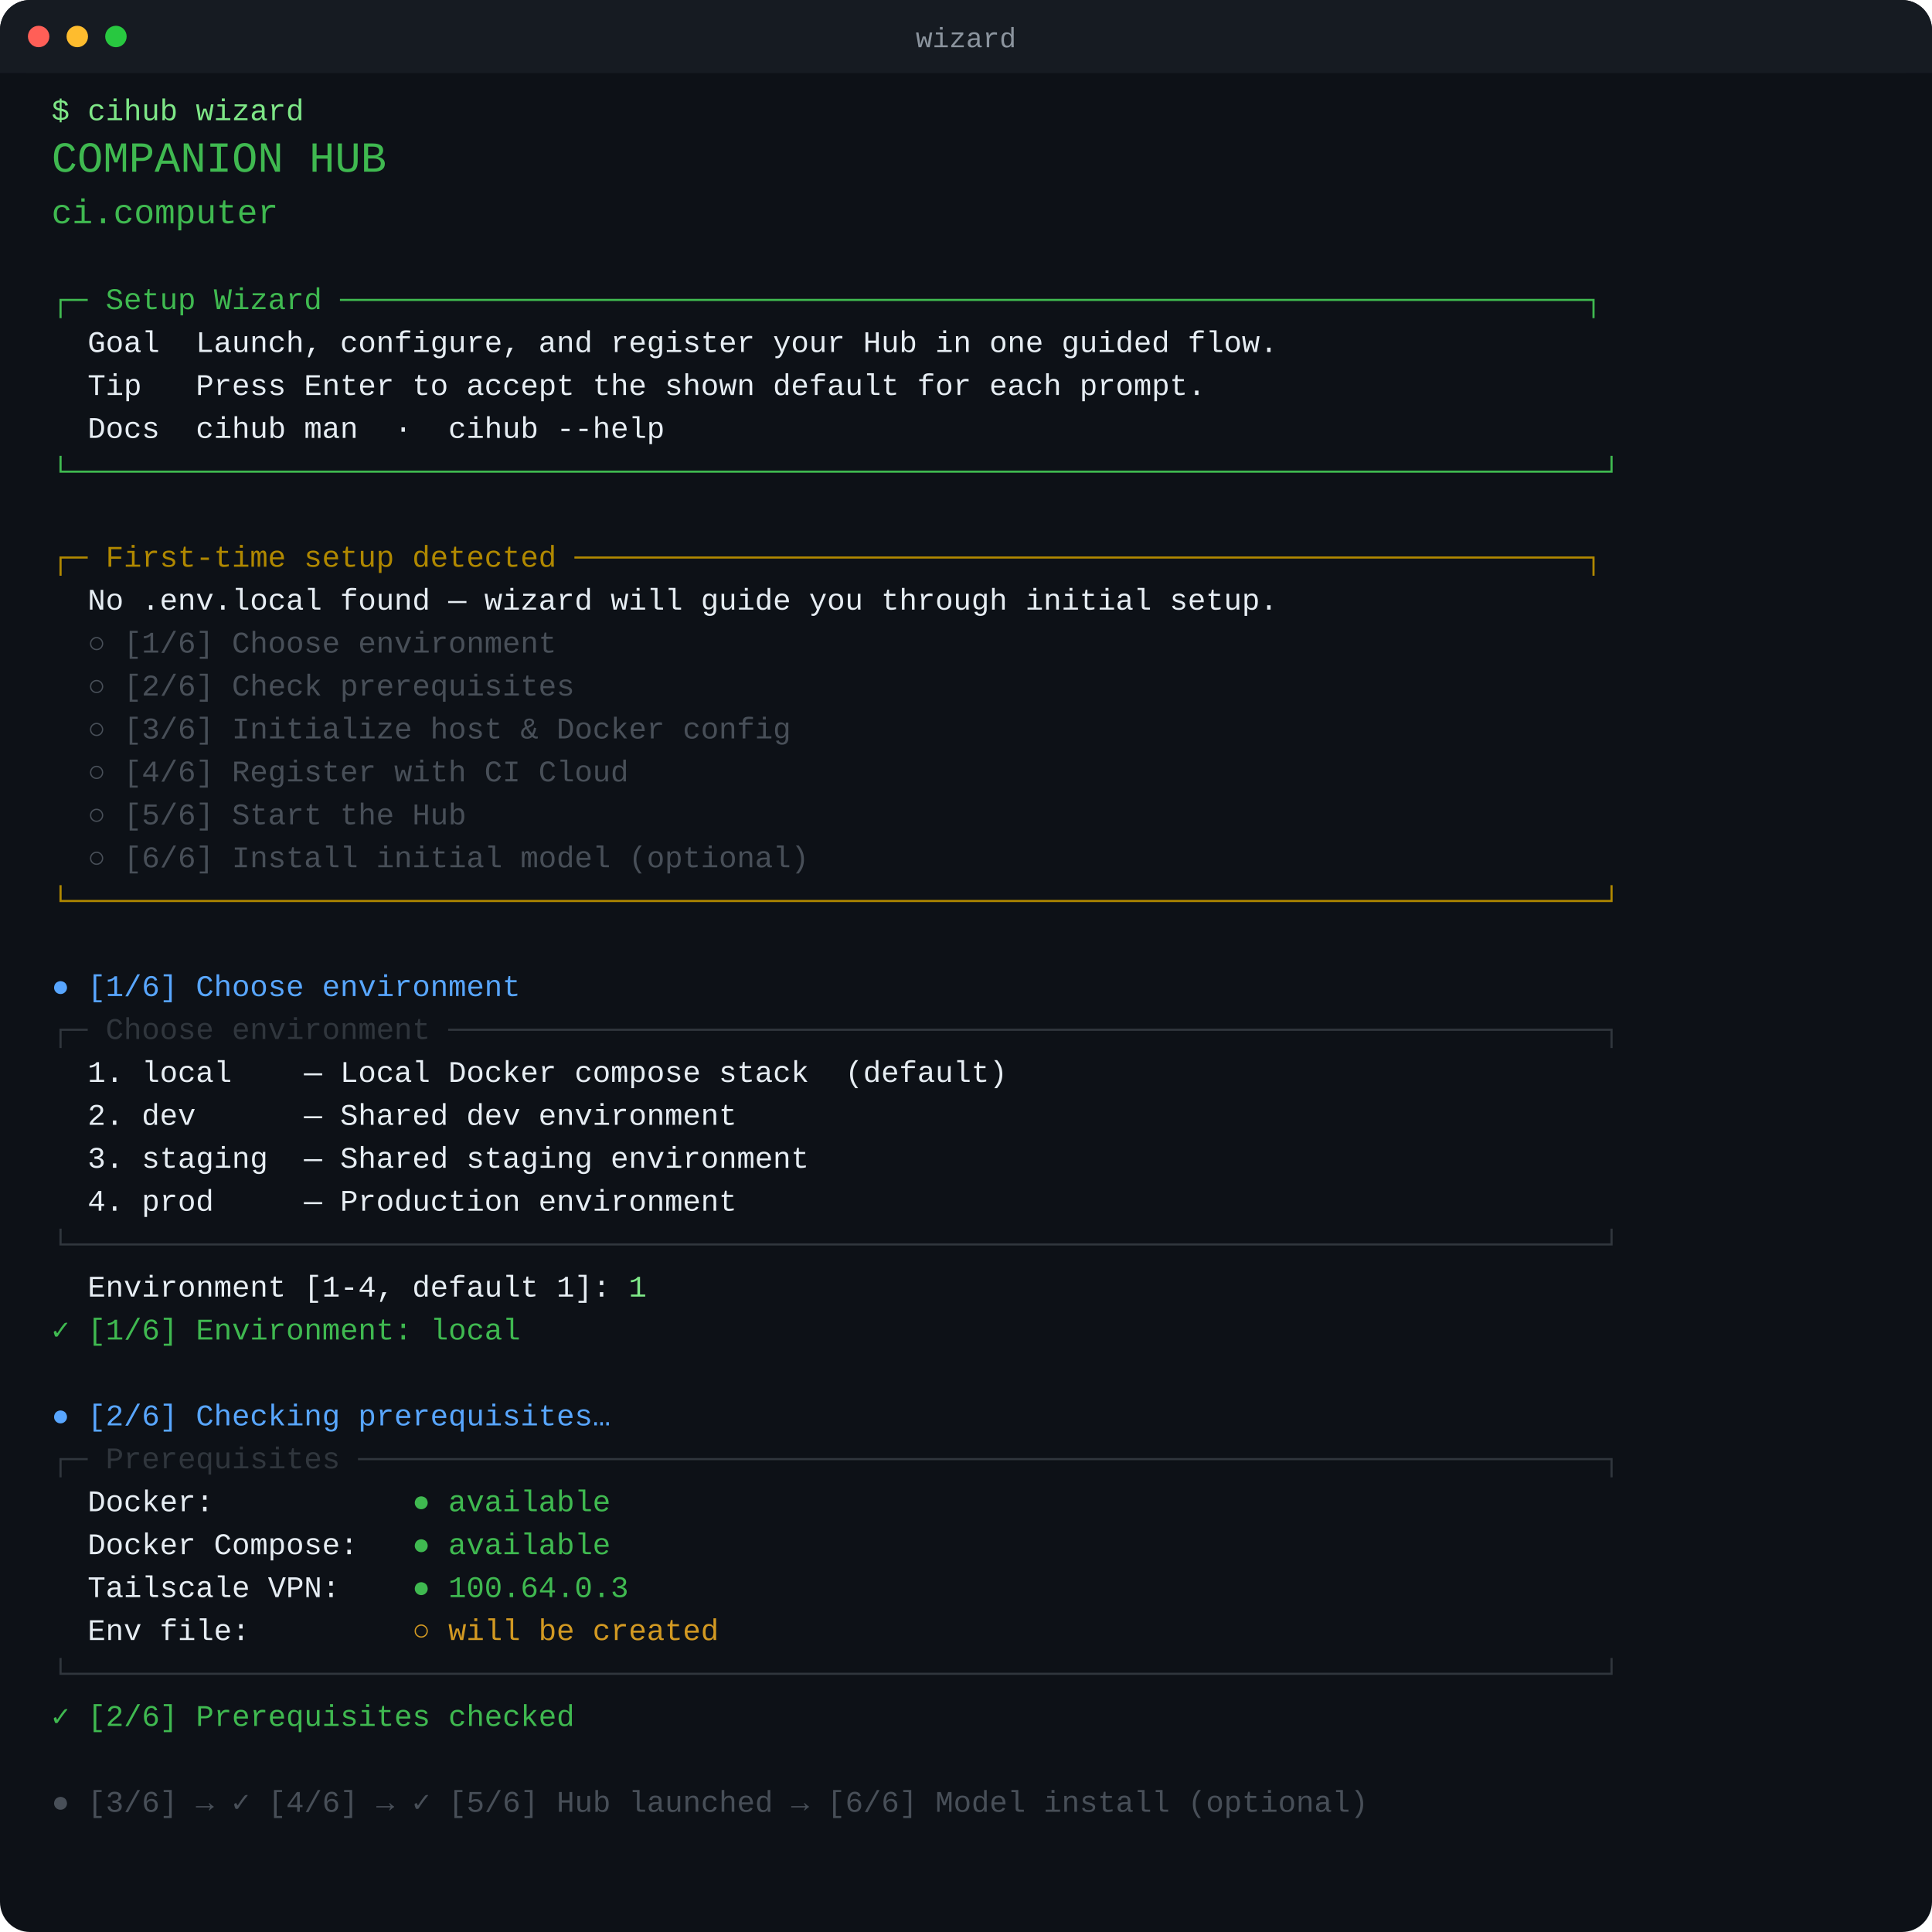
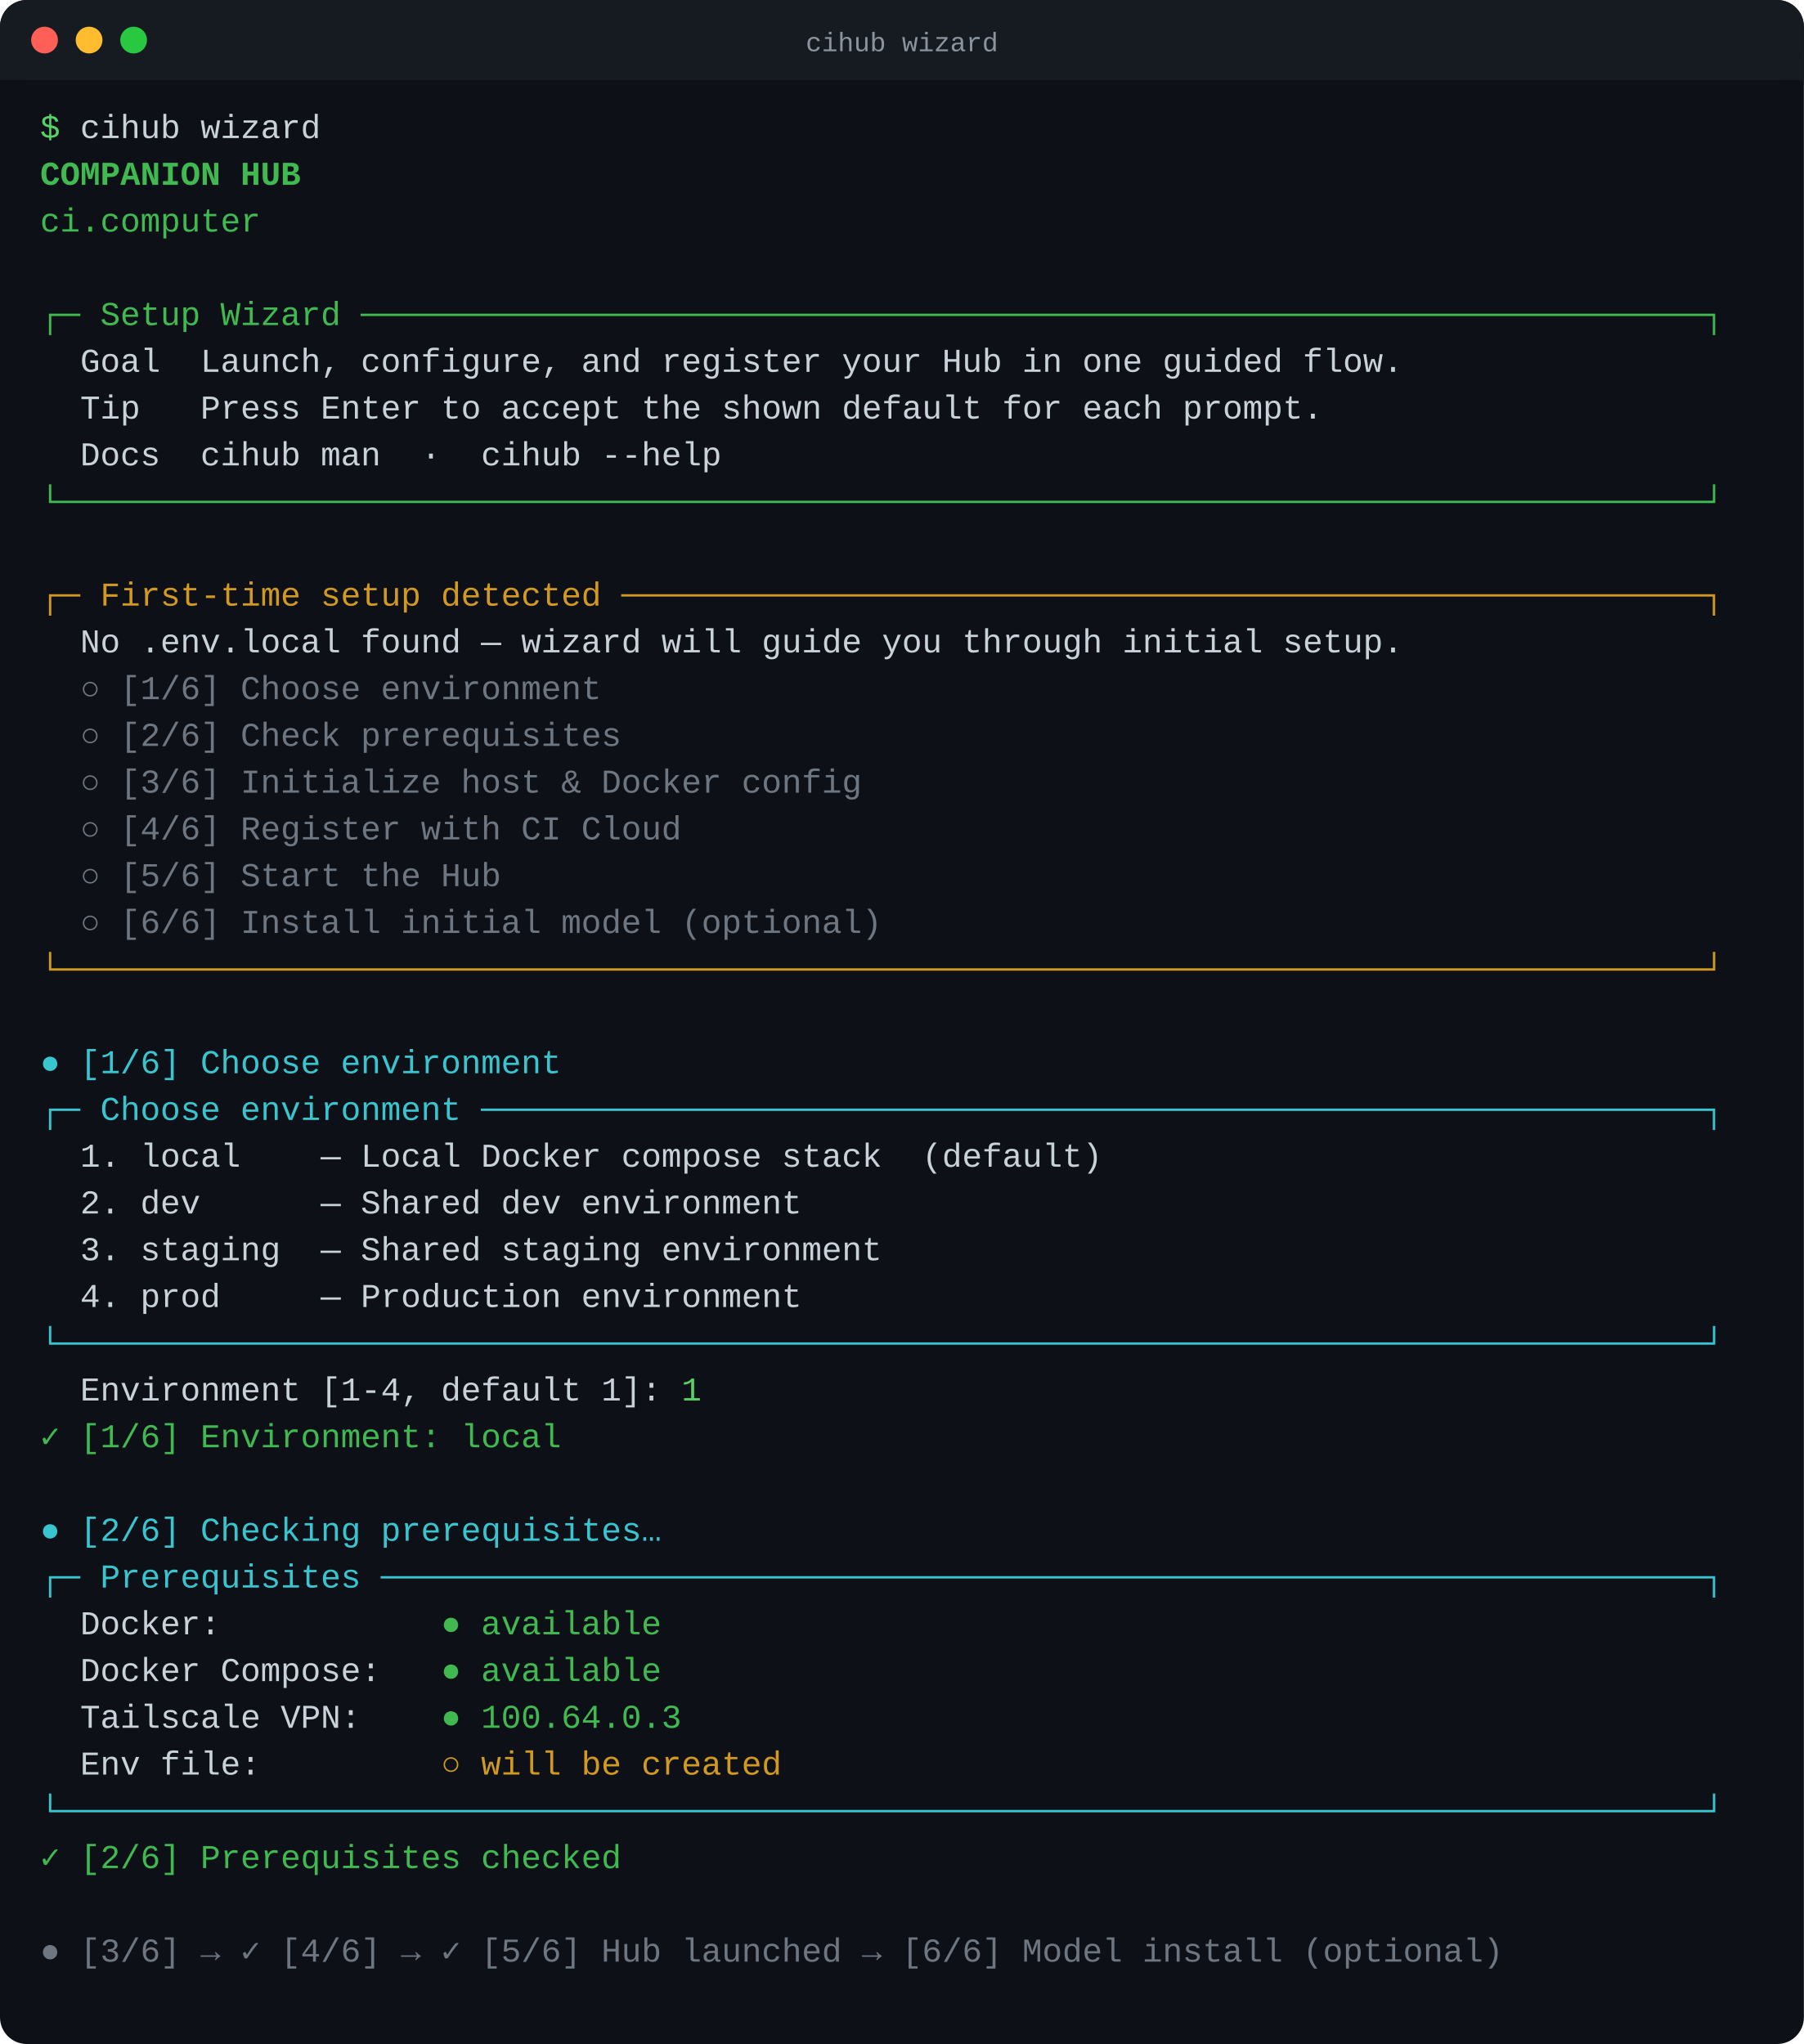
- <svg xmlns="http://www.w3.org/2000/svg" width="900" height="900" viewBox="0 0 900 900" role="img" aria-labelledby="title desc">
-   <rect width="900" height="900" rx="14" fill="#0d1117" />
-   <rect x="0" y="0" width="900" height="34" rx="14" fill="#161b22" />
-   <rect x="0" y="20" width="900" height="14" fill="#161b22" />
-   <circle cx="18" cy="17" r="5" fill="#ff5f57" />
-   <circle cx="36" cy="17" r="5" fill="#febc2e" />
-   <circle cx="54" cy="17" r="5" fill="#28c840" />
-   <text x="450" y="22" text-anchor="middle" fill="#8b949e" font-size="13" font-family="ui-monospace, SFMono-Regular, Menlo, Monaco, Consolas, Liberation Mono, monospace">wizard</text>
-   <g font-family="ui-monospace, SFMono-Regular, Menlo, Monaco, Consolas, Liberation Mono, monospace" font-size="14" xml:space="preserve">
-     <text x="24" y="56" fill="#7ee787">$ cihub wizard</text>
-     <text x="24" y="80" fill="#3fb950" font-size="20">COMPANION HUB</text>
-     <text x="24" y="104" fill="#3fb950" font-size="16">ci.computer</text>
-     <text x="24" y="144" fill="#3fb950">┌─ Setup Wizard ─────────────────────────────────────────────────────────────────────┐</text>
-     <text x="24" y="164" fill="#e6edf3">  Goal  Launch, configure, and register your Hub in one guided flow.</text>
-     <text x="24" y="184" fill="#e6edf3">  Tip   Press Enter to accept the shown default for each prompt.</text>
-     <text x="24" y="204" fill="#e6edf3">  Docs  cihub man  ·  cihub --help</text>
-     <text x="24" y="224" fill="#3fb950">└─────────────────────────────────────────────────────────────────────────────────────┘</text>
-     <text x="24" y="264" fill="#b08800">┌─ First-time setup detected ────────────────────────────────────────────────────────┐</text>
-     <text x="24" y="284" fill="#e6edf3">  No .env.local found — wizard will guide you through initial setup.</text>
-     <text x="24" y="304" fill="#484f58">  ○ [1/6] Choose environment</text>
-     <text x="24" y="324" fill="#484f58">  ○ [2/6] Check prerequisites</text>
-     <text x="24" y="344" fill="#484f58">  ○ [3/6] Initialize host &amp; Docker config</text>
-     <text x="24" y="364" fill="#484f58">  ○ [4/6] Register with CI Cloud</text>
-     <text x="24" y="384" fill="#484f58">  ○ [5/6] Start the Hub</text>
-     <text x="24" y="404" fill="#484f58">  ○ [6/6] Install initial model (optional)</text>
-     <text x="24" y="424" fill="#b08800">└─────────────────────────────────────────────────────────────────────────────────────┘</text>
-     <text x="24" y="464" fill="#58a6ff">● [1/6] Choose environment</text>
-     <text x="24" y="484" fill="#30363d">┌─ Choose environment ────────────────────────────────────────────────────────────────┐</text>
-     <text x="24" y="504" fill="#e6edf3">  1. local    — Local Docker compose stack  (default)</text>
-     <text x="24" y="524" fill="#e6edf3">  2. dev      — Shared dev environment</text>
-     <text x="24" y="544" fill="#e6edf3">  3. staging  — Shared staging environment</text>
-     <text x="24" y="564" fill="#e6edf3">  4. prod     — Production environment</text>
-     <text x="24" y="584" fill="#30363d">└─────────────────────────────────────────────────────────────────────────────────────┘</text>
-     <text x="24" y="604" fill="#e6edf3">  Environment [1-4, default 1]: <tspan fill="#7ee787">1</tspan>
-     </text>
-     <text x="24" y="624" fill="#3fb950">✓ [1/6] Environment: local</text>
-     <text x="24" y="664" fill="#58a6ff">● [2/6] Checking prerequisites…</text>
-     <text x="24" y="684" fill="#30363d">┌─ Prerequisites ─────────────────────────────────────────────────────────────────────┐</text>
-     <text x="24" y="704" fill="#e6edf3">  Docker:           <tspan fill="#3fb950">● available</tspan>
-     </text>
-     <text x="24" y="724" fill="#e6edf3">  Docker Compose:   <tspan fill="#3fb950">● available</tspan>
-     </text>
-     <text x="24" y="744" fill="#e6edf3">  Tailscale VPN:    <tspan fill="#3fb950">● 100.64.0.3</tspan>
-     </text>
-     <text x="24" y="764" fill="#e6edf3">  Env file:         <tspan fill="#d29922">○ will be created</tspan>
-     </text>
-     <text x="24" y="784" fill="#30363d">└─────────────────────────────────────────────────────────────────────────────────────┘</text>
-     <text x="24" y="804" fill="#3fb950">✓ [2/6] Prerequisites checked</text>
-     <text x="24" y="844" fill="#484f58">● [3/6] → ✓ [4/6] → ✓ [5/6] Hub launched → [6/6] Model install (optional)</text>
+ <svg xmlns="http://www.w3.org/2000/svg" width="810" height="918" viewBox="0 0 810 918" role="img" aria-label="cihub cihub wizard">
+   <rect width="810" height="918" rx="12" fill="#0d1117" />
+   <rect x="0" y="0" width="810" height="36" rx="12" fill="#161b22" />
+   <rect x="0" y="24" width="810" height="12" fill="#161b22" />
+   <circle cx="20" cy="18" r="6" fill="#ff5f57" />
+   <circle cx="40" cy="18" r="6" fill="#febc2e" />
+   <circle cx="60" cy="18" r="6" fill="#28c840" />
+   <text x="405" y="23" text-anchor="middle" fill="#8b949e" font-size="12" font-family="ui-monospace, SFMono-Regular, Menlo, Monaco, Consolas, &quot;Liberation Mono&quot;, monospace">cihub wizard</text>
+   <g font-family="ui-monospace, SFMono-Regular, Menlo, Monaco, Consolas, &quot;Liberation Mono&quot;, monospace" font-size="15" xml:space="preserve">
+     <text x="18" y="62" textLength="9" lengthAdjust="spacingAndGlyphs" fill="#56d364">$</text>
+     <text x="36" y="62" textLength="45" lengthAdjust="spacingAndGlyphs" fill="#c9d1d9">cihub</text>
+     <text x="90" y="62" textLength="54" lengthAdjust="spacingAndGlyphs" fill="#c9d1d9">wizard</text>
+     <text x="18" y="83" textLength="81" lengthAdjust="spacingAndGlyphs" fill="#3fb950" font-weight="bold">COMPANION</text>
+     <text x="108" y="83" textLength="27" lengthAdjust="spacingAndGlyphs" fill="#3fb950" font-weight="bold">HUB</text>
+     <text x="18" y="104" textLength="99" lengthAdjust="spacingAndGlyphs" fill="#3fb950">ci.computer</text>
+     <text x="18" y="146" textLength="18" lengthAdjust="spacingAndGlyphs" fill="#3fb950">┌─</text>
+     <text x="45" y="146" textLength="45" lengthAdjust="spacingAndGlyphs" fill="#3fb950">Setup</text>
+     <text x="99" y="146" textLength="54" lengthAdjust="spacingAndGlyphs" fill="#3fb950">Wizard</text>
+     <text x="162" y="146" textLength="612" lengthAdjust="spacingAndGlyphs" fill="#3fb950">───────────────────────────────────────────────────────────────────┐</text>
+     <text x="36" y="167" textLength="36" lengthAdjust="spacingAndGlyphs" fill="#c9d1d9">Goal</text>
+     <text x="90" y="167" textLength="63" lengthAdjust="spacingAndGlyphs" fill="#c9d1d9">Launch,</text>
+     <text x="162" y="167" textLength="90" lengthAdjust="spacingAndGlyphs" fill="#c9d1d9">configure,</text>
+     <text x="261" y="167" textLength="27" lengthAdjust="spacingAndGlyphs" fill="#c9d1d9">and</text>
+     <text x="297" y="167" textLength="72" lengthAdjust="spacingAndGlyphs" fill="#c9d1d9">register</text>
+     <text x="378" y="167" textLength="36" lengthAdjust="spacingAndGlyphs" fill="#c9d1d9">your</text>
+     <text x="423" y="167" textLength="27" lengthAdjust="spacingAndGlyphs" fill="#c9d1d9">Hub</text>
+     <text x="459" y="167" textLength="18" lengthAdjust="spacingAndGlyphs" fill="#c9d1d9">in</text>
+     <text x="486" y="167" textLength="27" lengthAdjust="spacingAndGlyphs" fill="#c9d1d9">one</text>
+     <text x="522" y="167" textLength="54" lengthAdjust="spacingAndGlyphs" fill="#c9d1d9">guided</text>
+     <text x="585" y="167" textLength="45" lengthAdjust="spacingAndGlyphs" fill="#c9d1d9">flow.</text>
+     <text x="36" y="188" textLength="27" lengthAdjust="spacingAndGlyphs" fill="#c9d1d9">Tip</text>
+     <text x="90" y="188" textLength="45" lengthAdjust="spacingAndGlyphs" fill="#c9d1d9">Press</text>
+     <text x="144" y="188" textLength="45" lengthAdjust="spacingAndGlyphs" fill="#c9d1d9">Enter</text>
+     <text x="198" y="188" textLength="18" lengthAdjust="spacingAndGlyphs" fill="#c9d1d9">to</text>
+     <text x="225" y="188" textLength="54" lengthAdjust="spacingAndGlyphs" fill="#c9d1d9">accept</text>
+     <text x="288" y="188" textLength="27" lengthAdjust="spacingAndGlyphs" fill="#c9d1d9">the</text>
+     <text x="324" y="188" textLength="45" lengthAdjust="spacingAndGlyphs" fill="#c9d1d9">shown</text>
+     <text x="378" y="188" textLength="63" lengthAdjust="spacingAndGlyphs" fill="#c9d1d9">default</text>
+     <text x="450" y="188" textLength="27" lengthAdjust="spacingAndGlyphs" fill="#c9d1d9">for</text>
+     <text x="486" y="188" textLength="36" lengthAdjust="spacingAndGlyphs" fill="#c9d1d9">each</text>
+     <text x="531" y="188" textLength="63" lengthAdjust="spacingAndGlyphs" fill="#c9d1d9">prompt.</text>
+     <text x="36" y="209" textLength="36" lengthAdjust="spacingAndGlyphs" fill="#c9d1d9">Docs</text>
+     <text x="90" y="209" textLength="45" lengthAdjust="spacingAndGlyphs" fill="#c9d1d9">cihub</text>
+     <text x="144" y="209" textLength="27" lengthAdjust="spacingAndGlyphs" fill="#c9d1d9">man</text>
+     <text x="189" y="209" textLength="9" lengthAdjust="spacingAndGlyphs" fill="#c9d1d9">·</text>
+     <text x="216" y="209" textLength="45" lengthAdjust="spacingAndGlyphs" fill="#c9d1d9">cihub</text>
+     <text x="270" y="209" textLength="54" lengthAdjust="spacingAndGlyphs" fill="#c9d1d9">--help</text>
+     <text x="18" y="230" textLength="756" lengthAdjust="spacingAndGlyphs" fill="#3fb950">└──────────────────────────────────────────────────────────────────────────────────┘</text>
+     <text x="18" y="272" textLength="18" lengthAdjust="spacingAndGlyphs" fill="#d29922">┌─</text>
+     <text x="45" y="272" textLength="90" lengthAdjust="spacingAndGlyphs" fill="#d29922">First-time</text>
+     <text x="144" y="272" textLength="45" lengthAdjust="spacingAndGlyphs" fill="#d29922">setup</text>
+     <text x="198" y="272" textLength="72" lengthAdjust="spacingAndGlyphs" fill="#d29922">detected</text>
+     <text x="279" y="272" textLength="495" lengthAdjust="spacingAndGlyphs" fill="#d29922">──────────────────────────────────────────────────────┐</text>
+     <text x="36" y="293" textLength="18" lengthAdjust="spacingAndGlyphs" fill="#c9d1d9">No</text>
+     <text x="63" y="293" textLength="90" lengthAdjust="spacingAndGlyphs" fill="#c9d1d9">.env.local</text>
+     <text x="162" y="293" textLength="45" lengthAdjust="spacingAndGlyphs" fill="#c9d1d9">found</text>
+     <text x="216" y="293" textLength="9" lengthAdjust="spacingAndGlyphs" fill="#c9d1d9">—</text>
+     <text x="234" y="293" textLength="54" lengthAdjust="spacingAndGlyphs" fill="#c9d1d9">wizard</text>
+     <text x="297" y="293" textLength="36" lengthAdjust="spacingAndGlyphs" fill="#c9d1d9">will</text>
+     <text x="342" y="293" textLength="45" lengthAdjust="spacingAndGlyphs" fill="#c9d1d9">guide</text>
+     <text x="396" y="293" textLength="27" lengthAdjust="spacingAndGlyphs" fill="#c9d1d9">you</text>
+     <text x="432" y="293" textLength="63" lengthAdjust="spacingAndGlyphs" fill="#c9d1d9">through</text>
+     <text x="504" y="293" textLength="63" lengthAdjust="spacingAndGlyphs" fill="#c9d1d9">initial</text>
+     <text x="576" y="293" textLength="54" lengthAdjust="spacingAndGlyphs" fill="#c9d1d9">setup.</text>
+     <text x="36" y="314" textLength="9" lengthAdjust="spacingAndGlyphs" fill="#6e7681">○</text>
+     <text x="54" y="314" textLength="45" lengthAdjust="spacingAndGlyphs" fill="#6e7681">[1/6]</text>
+     <text x="108" y="314" textLength="54" lengthAdjust="spacingAndGlyphs" fill="#6e7681">Choose</text>
+     <text x="171" y="314" textLength="99" lengthAdjust="spacingAndGlyphs" fill="#6e7681">environment</text>
+     <text x="36" y="335" textLength="9" lengthAdjust="spacingAndGlyphs" fill="#6e7681">○</text>
+     <text x="54" y="335" textLength="45" lengthAdjust="spacingAndGlyphs" fill="#6e7681">[2/6]</text>
+     <text x="108" y="335" textLength="45" lengthAdjust="spacingAndGlyphs" fill="#6e7681">Check</text>
+     <text x="162" y="335" textLength="117" lengthAdjust="spacingAndGlyphs" fill="#6e7681">prerequisites</text>
+     <text x="36" y="356" textLength="9" lengthAdjust="spacingAndGlyphs" fill="#6e7681">○</text>
+     <text x="54" y="356" textLength="45" lengthAdjust="spacingAndGlyphs" fill="#6e7681">[3/6]</text>
+     <text x="108" y="356" textLength="90" lengthAdjust="spacingAndGlyphs" fill="#6e7681">Initialize</text>
+     <text x="207" y="356" textLength="36" lengthAdjust="spacingAndGlyphs" fill="#6e7681">host</text>
+     <text x="252" y="356" textLength="9" lengthAdjust="spacingAndGlyphs" fill="#6e7681">&amp;</text>
+     <text x="270" y="356" textLength="54" lengthAdjust="spacingAndGlyphs" fill="#6e7681">Docker</text>
+     <text x="333" y="356" textLength="54" lengthAdjust="spacingAndGlyphs" fill="#6e7681">config</text>
+     <text x="36" y="377" textLength="9" lengthAdjust="spacingAndGlyphs" fill="#6e7681">○</text>
+     <text x="54" y="377" textLength="45" lengthAdjust="spacingAndGlyphs" fill="#6e7681">[4/6]</text>
+     <text x="108" y="377" textLength="72" lengthAdjust="spacingAndGlyphs" fill="#6e7681">Register</text>
+     <text x="189" y="377" textLength="36" lengthAdjust="spacingAndGlyphs" fill="#6e7681">with</text>
+     <text x="234" y="377" textLength="18" lengthAdjust="spacingAndGlyphs" fill="#6e7681">CI</text>
+     <text x="261" y="377" textLength="45" lengthAdjust="spacingAndGlyphs" fill="#6e7681">Cloud</text>
+     <text x="36" y="398" textLength="9" lengthAdjust="spacingAndGlyphs" fill="#6e7681">○</text>
+     <text x="54" y="398" textLength="45" lengthAdjust="spacingAndGlyphs" fill="#6e7681">[5/6]</text>
+     <text x="108" y="398" textLength="45" lengthAdjust="spacingAndGlyphs" fill="#6e7681">Start</text>
+     <text x="162" y="398" textLength="27" lengthAdjust="spacingAndGlyphs" fill="#6e7681">the</text>
+     <text x="198" y="398" textLength="27" lengthAdjust="spacingAndGlyphs" fill="#6e7681">Hub</text>
+     <text x="36" y="419" textLength="9" lengthAdjust="spacingAndGlyphs" fill="#6e7681">○</text>
+     <text x="54" y="419" textLength="45" lengthAdjust="spacingAndGlyphs" fill="#6e7681">[6/6]</text>
+     <text x="108" y="419" textLength="63" lengthAdjust="spacingAndGlyphs" fill="#6e7681">Install</text>
+     <text x="180" y="419" textLength="63" lengthAdjust="spacingAndGlyphs" fill="#6e7681">initial</text>
+     <text x="252" y="419" textLength="45" lengthAdjust="spacingAndGlyphs" fill="#6e7681">model</text>
+     <text x="306" y="419" textLength="90" lengthAdjust="spacingAndGlyphs" fill="#6e7681">(optional)</text>
+     <text x="18" y="440" textLength="756" lengthAdjust="spacingAndGlyphs" fill="#d29922">└──────────────────────────────────────────────────────────────────────────────────┘</text>
+     <text x="18" y="482" textLength="9" lengthAdjust="spacingAndGlyphs" fill="#39c5cf">●</text>
+     <text x="36" y="482" textLength="45" lengthAdjust="spacingAndGlyphs" fill="#39c5cf">[1/6]</text>
+     <text x="90" y="482" textLength="54" lengthAdjust="spacingAndGlyphs" fill="#39c5cf">Choose</text>
+     <text x="153" y="482" textLength="99" lengthAdjust="spacingAndGlyphs" fill="#39c5cf">environment</text>
+     <text x="18" y="503" textLength="18" lengthAdjust="spacingAndGlyphs" fill="#39c5cf">┌─</text>
+     <text x="45" y="503" textLength="54" lengthAdjust="spacingAndGlyphs" fill="#39c5cf">Choose</text>
+     <text x="108" y="503" textLength="99" lengthAdjust="spacingAndGlyphs" fill="#39c5cf">environment</text>
+     <text x="216" y="503" textLength="558" lengthAdjust="spacingAndGlyphs" fill="#39c5cf">─────────────────────────────────────────────────────────────┐</text>
+     <text x="36" y="524" textLength="18" lengthAdjust="spacingAndGlyphs" fill="#c9d1d9">1.</text>
+     <text x="63" y="524" textLength="45" lengthAdjust="spacingAndGlyphs" fill="#c9d1d9">local</text>
+     <text x="144" y="524" textLength="9" lengthAdjust="spacingAndGlyphs" fill="#c9d1d9">—</text>
+     <text x="162" y="524" textLength="45" lengthAdjust="spacingAndGlyphs" fill="#c9d1d9">Local</text>
+     <text x="216" y="524" textLength="54" lengthAdjust="spacingAndGlyphs" fill="#c9d1d9">Docker</text>
+     <text x="279" y="524" textLength="63" lengthAdjust="spacingAndGlyphs" fill="#c9d1d9">compose</text>
+     <text x="351" y="524" textLength="45" lengthAdjust="spacingAndGlyphs" fill="#c9d1d9">stack</text>
+     <text x="414" y="524" textLength="81" lengthAdjust="spacingAndGlyphs" fill="#c9d1d9">(default)</text>
+     <text x="36" y="545" textLength="18" lengthAdjust="spacingAndGlyphs" fill="#c9d1d9">2.</text>
+     <text x="63" y="545" textLength="27" lengthAdjust="spacingAndGlyphs" fill="#c9d1d9">dev</text>
+     <text x="144" y="545" textLength="9" lengthAdjust="spacingAndGlyphs" fill="#c9d1d9">—</text>
+     <text x="162" y="545" textLength="54" lengthAdjust="spacingAndGlyphs" fill="#c9d1d9">Shared</text>
+     <text x="225" y="545" textLength="27" lengthAdjust="spacingAndGlyphs" fill="#c9d1d9">dev</text>
+     <text x="261" y="545" textLength="99" lengthAdjust="spacingAndGlyphs" fill="#c9d1d9">environment</text>
+     <text x="36" y="566" textLength="18" lengthAdjust="spacingAndGlyphs" fill="#c9d1d9">3.</text>
+     <text x="63" y="566" textLength="63" lengthAdjust="spacingAndGlyphs" fill="#c9d1d9">staging</text>
+     <text x="144" y="566" textLength="9" lengthAdjust="spacingAndGlyphs" fill="#c9d1d9">—</text>
+     <text x="162" y="566" textLength="54" lengthAdjust="spacingAndGlyphs" fill="#c9d1d9">Shared</text>
+     <text x="225" y="566" textLength="63" lengthAdjust="spacingAndGlyphs" fill="#c9d1d9">staging</text>
+     <text x="297" y="566" textLength="99" lengthAdjust="spacingAndGlyphs" fill="#c9d1d9">environment</text>
+     <text x="36" y="587" textLength="18" lengthAdjust="spacingAndGlyphs" fill="#c9d1d9">4.</text>
+     <text x="63" y="587" textLength="36" lengthAdjust="spacingAndGlyphs" fill="#c9d1d9">prod</text>
+     <text x="144" y="587" textLength="9" lengthAdjust="spacingAndGlyphs" fill="#c9d1d9">—</text>
+     <text x="162" y="587" textLength="90" lengthAdjust="spacingAndGlyphs" fill="#c9d1d9">Production</text>
+     <text x="261" y="587" textLength="99" lengthAdjust="spacingAndGlyphs" fill="#c9d1d9">environment</text>
+     <text x="18" y="608" textLength="756" lengthAdjust="spacingAndGlyphs" fill="#39c5cf">└──────────────────────────────────────────────────────────────────────────────────┘</text>
+     <text x="36" y="629" textLength="99" lengthAdjust="spacingAndGlyphs" fill="#c9d1d9">Environment</text>
+     <text x="144" y="629" textLength="45" lengthAdjust="spacingAndGlyphs" fill="#c9d1d9">[1-4,</text>
+     <text x="198" y="629" textLength="63" lengthAdjust="spacingAndGlyphs" fill="#c9d1d9">default</text>
+     <text x="270" y="629" textLength="27" lengthAdjust="spacingAndGlyphs" fill="#c9d1d9">1]:</text>
+     <text x="306" y="629" textLength="9" lengthAdjust="spacingAndGlyphs" fill="#56d364">1</text>
+     <text x="18" y="650" textLength="9" lengthAdjust="spacingAndGlyphs" fill="#3fb950">✓</text>
+     <text x="36" y="650" textLength="45" lengthAdjust="spacingAndGlyphs" fill="#3fb950">[1/6]</text>
+     <text x="90" y="650" textLength="108" lengthAdjust="spacingAndGlyphs" fill="#3fb950">Environment:</text>
+     <text x="207" y="650" textLength="45" lengthAdjust="spacingAndGlyphs" fill="#3fb950">local</text>
+     <text x="18" y="692" textLength="9" lengthAdjust="spacingAndGlyphs" fill="#39c5cf">●</text>
+     <text x="36" y="692" textLength="45" lengthAdjust="spacingAndGlyphs" fill="#39c5cf">[2/6]</text>
+     <text x="90" y="692" textLength="72" lengthAdjust="spacingAndGlyphs" fill="#39c5cf">Checking</text>
+     <text x="171" y="692" textLength="126" lengthAdjust="spacingAndGlyphs" fill="#39c5cf">prerequisites…</text>
+     <text x="18" y="713" textLength="18" lengthAdjust="spacingAndGlyphs" fill="#39c5cf">┌─</text>
+     <text x="45" y="713" textLength="117" lengthAdjust="spacingAndGlyphs" fill="#39c5cf">Prerequisites</text>
+     <text x="171" y="713" textLength="603" lengthAdjust="spacingAndGlyphs" fill="#39c5cf">──────────────────────────────────────────────────────────────────┐</text>
+     <text x="36" y="734" textLength="63" lengthAdjust="spacingAndGlyphs" fill="#c9d1d9">Docker:</text>
+     <text x="198" y="734" textLength="9" lengthAdjust="spacingAndGlyphs" fill="#3fb950">●</text>
+     <text x="216" y="734" textLength="81" lengthAdjust="spacingAndGlyphs" fill="#3fb950">available</text>
+     <text x="36" y="755" textLength="54" lengthAdjust="spacingAndGlyphs" fill="#c9d1d9">Docker</text>
+     <text x="99" y="755" textLength="72" lengthAdjust="spacingAndGlyphs" fill="#c9d1d9">Compose:</text>
+     <text x="198" y="755" textLength="9" lengthAdjust="spacingAndGlyphs" fill="#3fb950">●</text>
+     <text x="216" y="755" textLength="81" lengthAdjust="spacingAndGlyphs" fill="#3fb950">available</text>
+     <text x="36" y="776" textLength="81" lengthAdjust="spacingAndGlyphs" fill="#c9d1d9">Tailscale</text>
+     <text x="126" y="776" textLength="36" lengthAdjust="spacingAndGlyphs" fill="#c9d1d9">VPN:</text>
+     <text x="198" y="776" textLength="9" lengthAdjust="spacingAndGlyphs" fill="#3fb950">●</text>
+     <text x="216" y="776" textLength="90" lengthAdjust="spacingAndGlyphs" fill="#3fb950">100.64.0.3</text>
+     <text x="36" y="797" textLength="27" lengthAdjust="spacingAndGlyphs" fill="#c9d1d9">Env</text>
+     <text x="72" y="797" textLength="45" lengthAdjust="spacingAndGlyphs" fill="#c9d1d9">file:</text>
+     <text x="198" y="797" textLength="9" lengthAdjust="spacingAndGlyphs" fill="#d29922">○</text>
+     <text x="216" y="797" textLength="36" lengthAdjust="spacingAndGlyphs" fill="#d29922">will</text>
+     <text x="261" y="797" textLength="18" lengthAdjust="spacingAndGlyphs" fill="#d29922">be</text>
+     <text x="288" y="797" textLength="63" lengthAdjust="spacingAndGlyphs" fill="#d29922">created</text>
+     <text x="18" y="818" textLength="756" lengthAdjust="spacingAndGlyphs" fill="#39c5cf">└──────────────────────────────────────────────────────────────────────────────────┘</text>
+     <text x="18" y="839" textLength="9" lengthAdjust="spacingAndGlyphs" fill="#3fb950">✓</text>
+     <text x="36" y="839" textLength="45" lengthAdjust="spacingAndGlyphs" fill="#3fb950">[2/6]</text>
+     <text x="90" y="839" textLength="117" lengthAdjust="spacingAndGlyphs" fill="#3fb950">Prerequisites</text>
+     <text x="216" y="839" textLength="63" lengthAdjust="spacingAndGlyphs" fill="#3fb950">checked</text>
+     <text x="18" y="881" textLength="9" lengthAdjust="spacingAndGlyphs" fill="#6e7681">●</text>
+     <text x="36" y="881" textLength="45" lengthAdjust="spacingAndGlyphs" fill="#6e7681">[3/6]</text>
+     <text x="90" y="881" textLength="9" lengthAdjust="spacingAndGlyphs" fill="#6e7681">→</text>
+     <text x="108" y="881" textLength="9" lengthAdjust="spacingAndGlyphs" fill="#6e7681">✓</text>
+     <text x="126" y="881" textLength="45" lengthAdjust="spacingAndGlyphs" fill="#6e7681">[4/6]</text>
+     <text x="180" y="881" textLength="9" lengthAdjust="spacingAndGlyphs" fill="#6e7681">→</text>
+     <text x="198" y="881" textLength="9" lengthAdjust="spacingAndGlyphs" fill="#6e7681">✓</text>
+     <text x="216" y="881" textLength="45" lengthAdjust="spacingAndGlyphs" fill="#6e7681">[5/6]</text>
+     <text x="270" y="881" textLength="27" lengthAdjust="spacingAndGlyphs" fill="#6e7681">Hub</text>
+     <text x="306" y="881" textLength="72" lengthAdjust="spacingAndGlyphs" fill="#6e7681">launched</text>
+     <text x="387" y="881" textLength="9" lengthAdjust="spacingAndGlyphs" fill="#6e7681">→</text>
+     <text x="405" y="881" textLength="45" lengthAdjust="spacingAndGlyphs" fill="#6e7681">[6/6]</text>
+     <text x="459" y="881" textLength="45" lengthAdjust="spacingAndGlyphs" fill="#6e7681">Model</text>
+     <text x="513" y="881" textLength="63" lengthAdjust="spacingAndGlyphs" fill="#6e7681">install</text>
+     <text x="585" y="881" textLength="90" lengthAdjust="spacingAndGlyphs" fill="#6e7681">(optional)</text>
  </g>
</svg>
